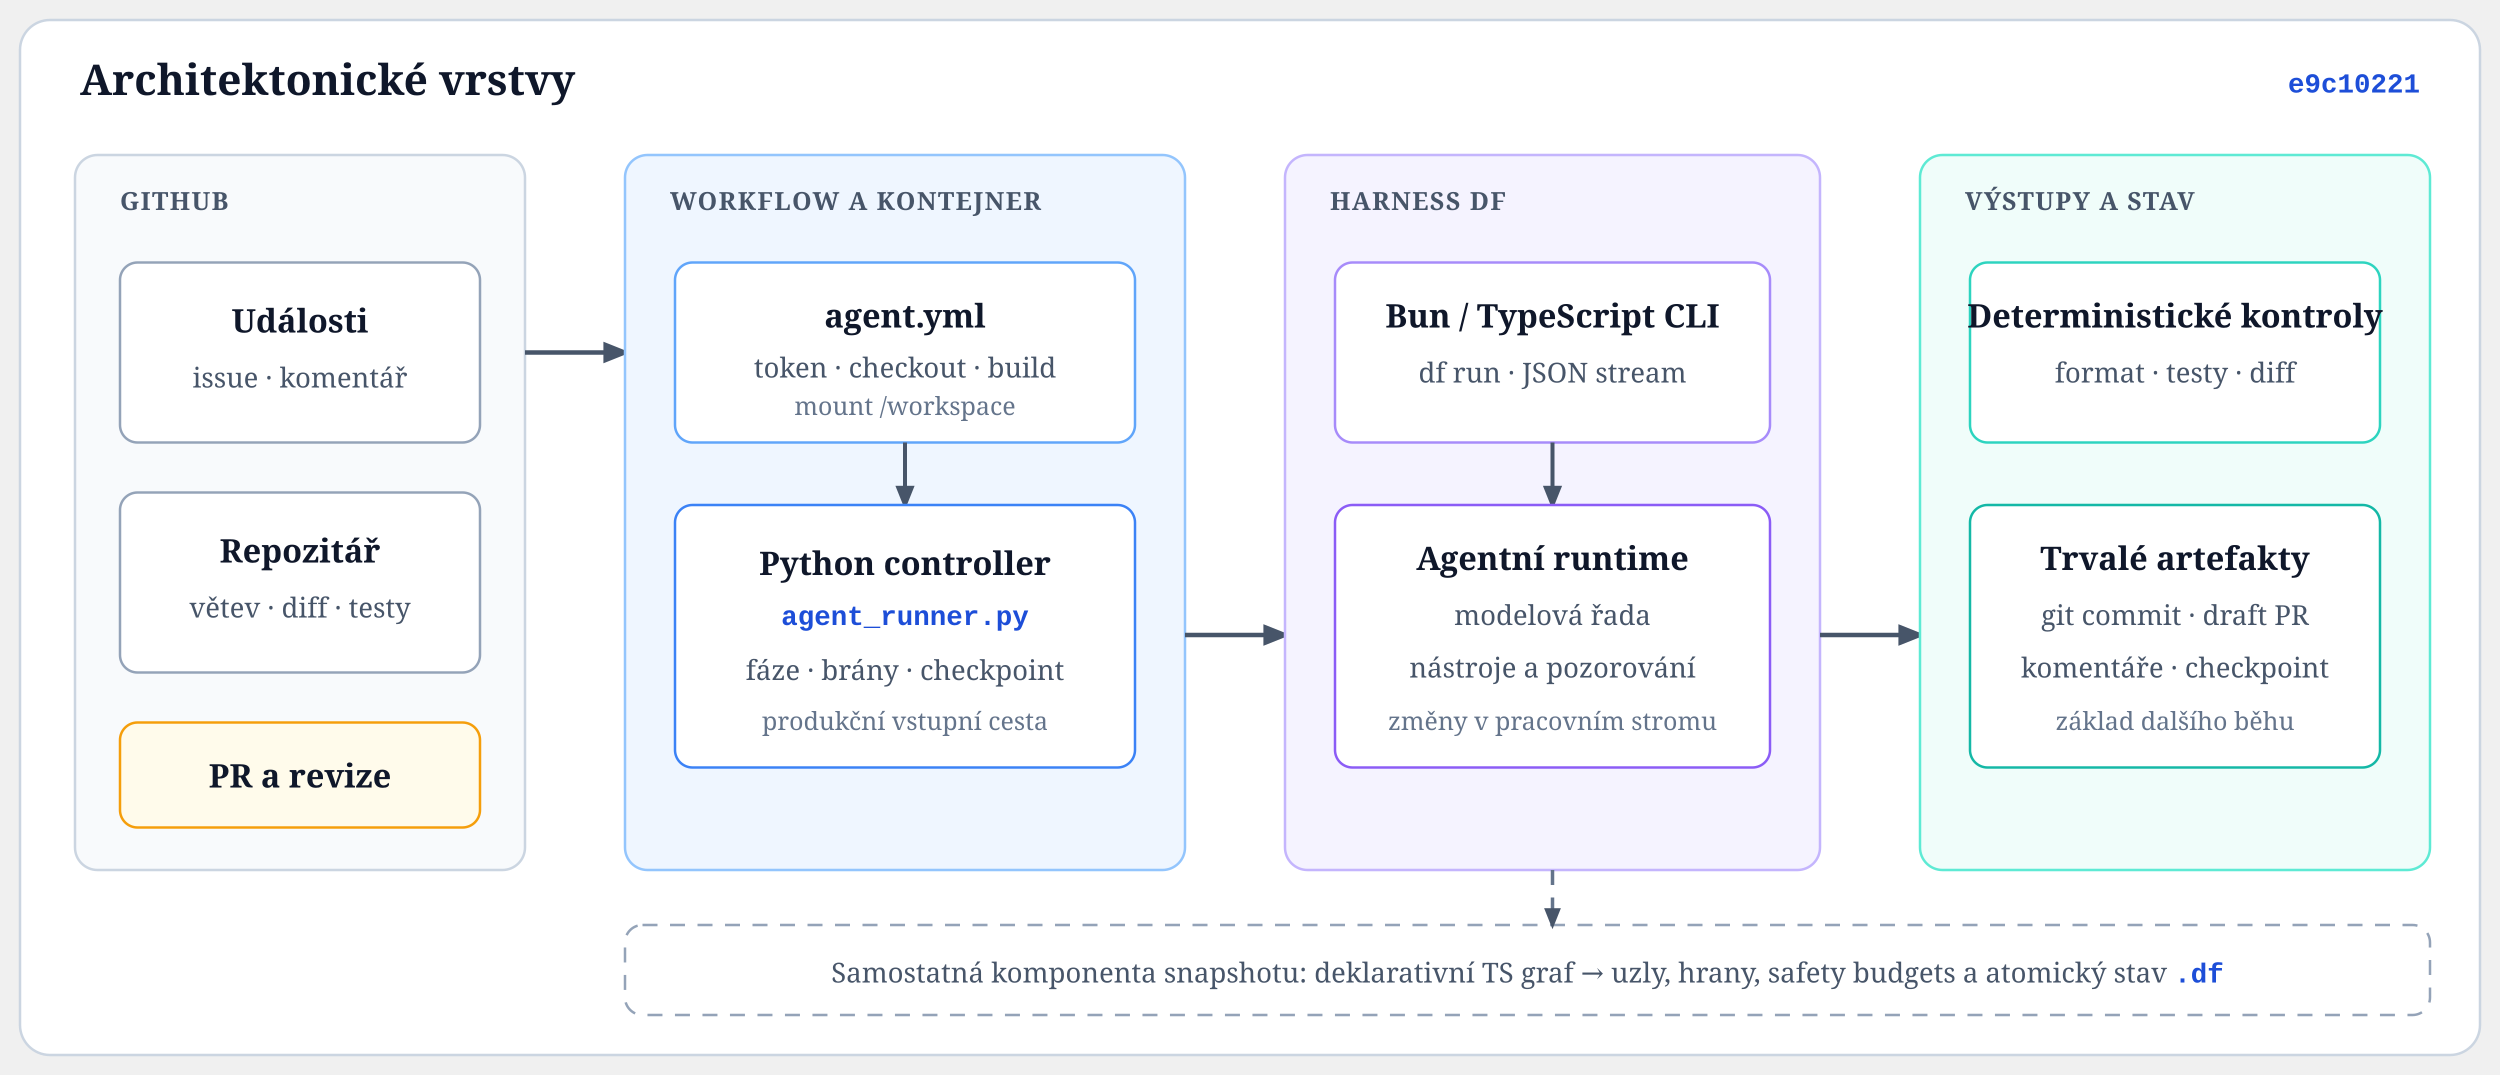
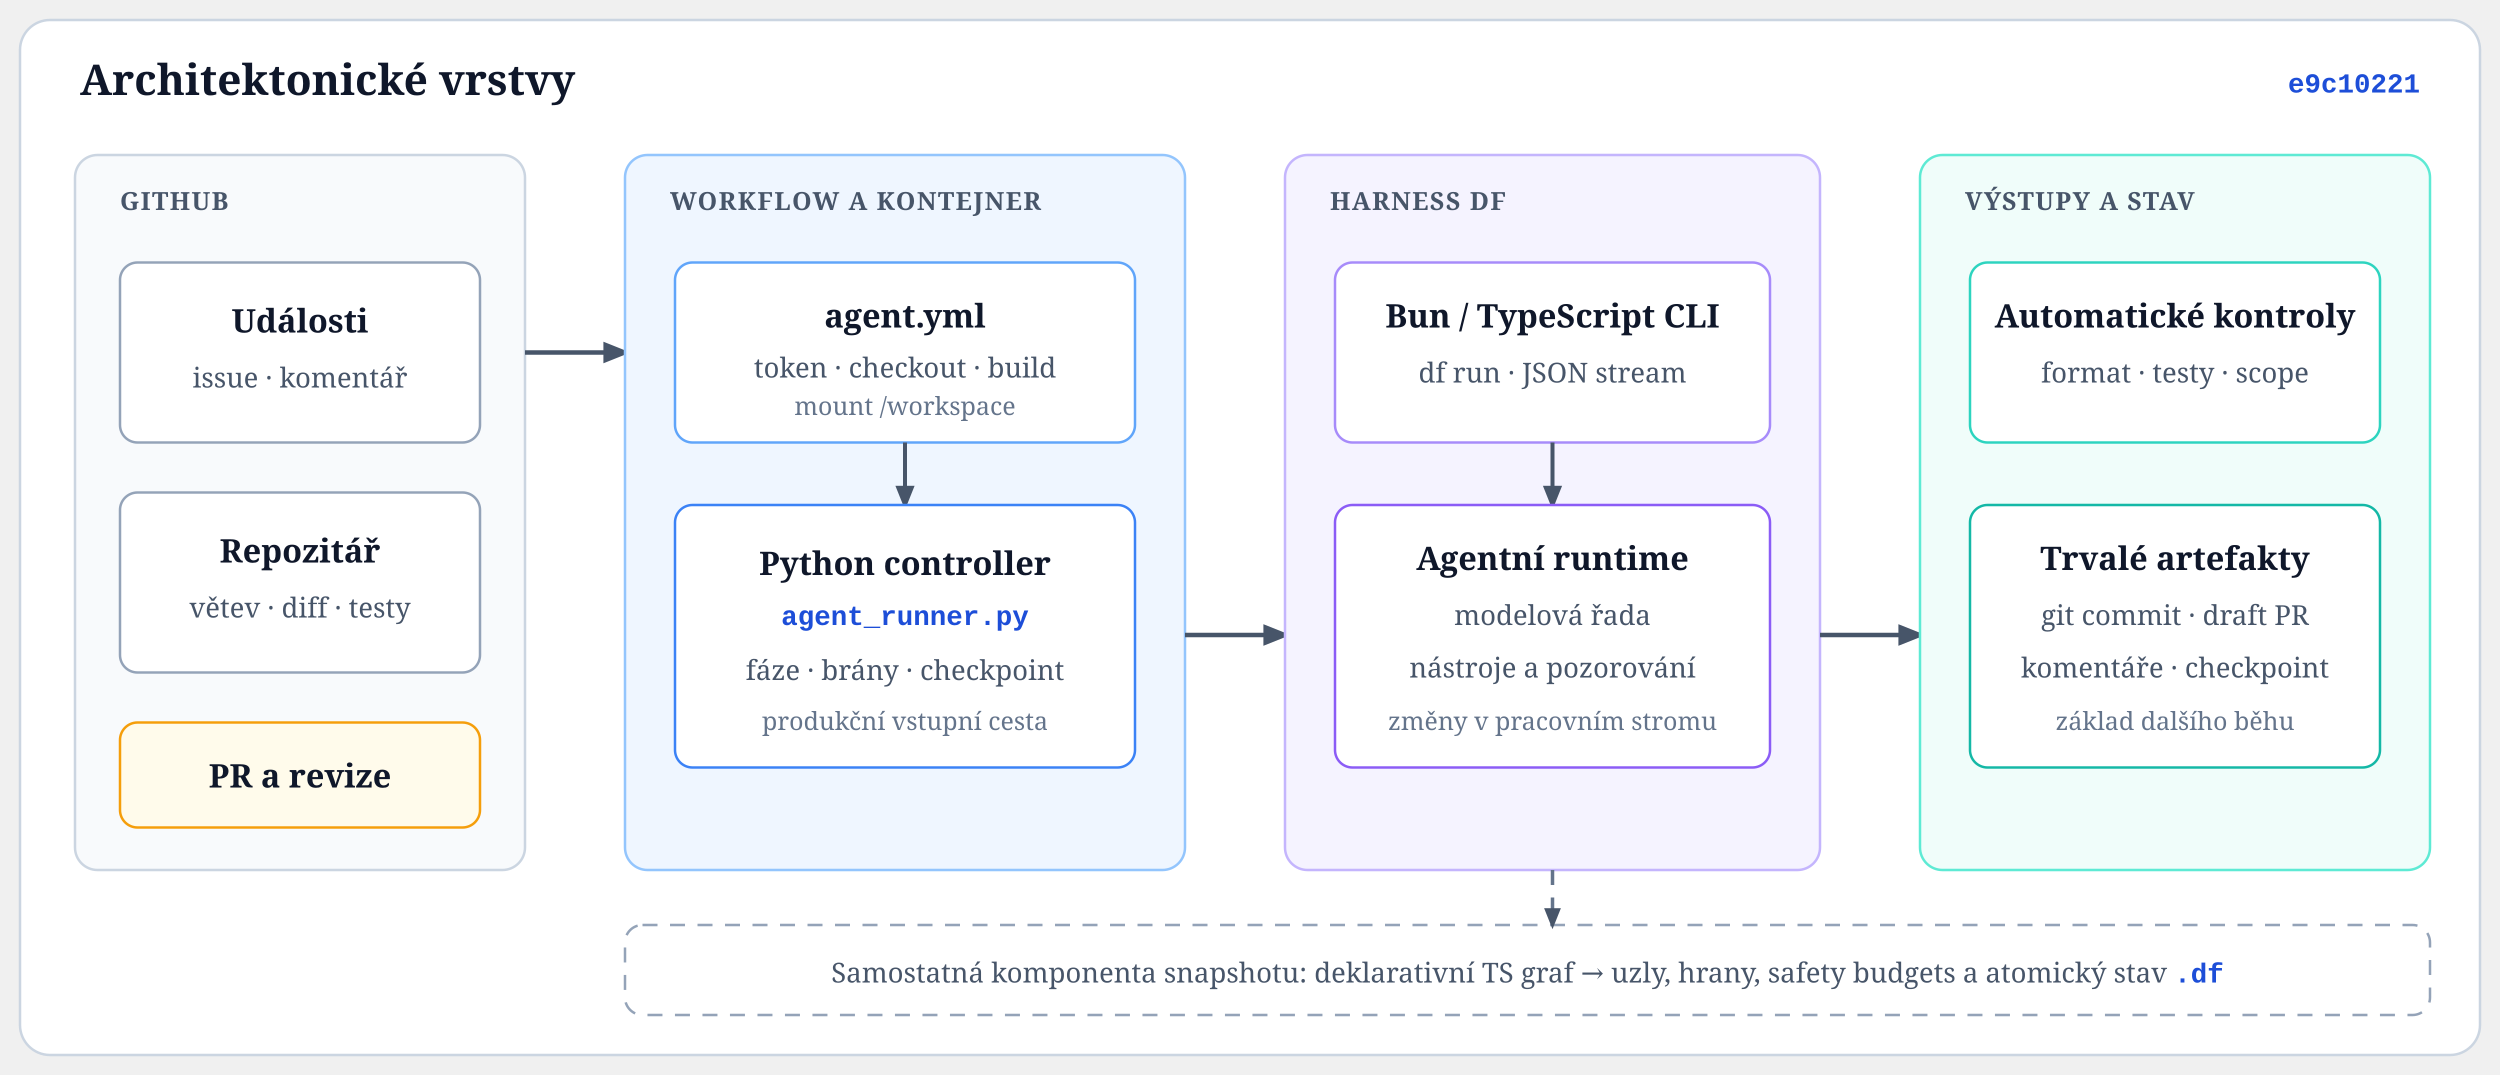
<svg xmlns="http://www.w3.org/2000/svg" viewBox="0 0 1000 430" role="img" aria-labelledby="title desc">
  <defs>
    <marker id="arrow" viewBox="0 0 10 10" refX="8" refY="5" markerWidth="6" markerHeight="6" orient="auto">
      <path d="M0 1L10 5L0 9Z" fill="#475569" />
    </marker>
    <style>
      .title{font:700 17px Caladea,serif;fill:#0f172a}.rev{font:700 11px 'Courier New',monospace;fill:#1d4ed8}.layer{font:700 10px Caladea,serif;letter-spacing:.55px;fill:#475569}.head{font:700 13px Caladea,serif;fill:#0f172a}.body{font:11px Caladea,serif;fill:#475569}.small{font:10px Caladea,serif;fill:#64748b}.dash{stroke-dasharray:6 5}
    </style>
  </defs>
  <rect x="8" y="8" width="984" height="414" rx="12" fill="#fff" stroke="#cbd5e1" />
  <text x="32" y="38" class="title">Architektonické vrstvy</text>
  <text x="968" y="37" text-anchor="end" class="rev">e9c10221</text>
  <rect x="30" y="62" width="180" height="286" rx="9" fill="#f8fafc" stroke="#cbd5e1" />
  <text x="48" y="84" class="layer">GITHUB</text>
  <g>
    <rect x="48" y="105" width="144" height="72" rx="7" fill="#fff" stroke="#94a3b8" />
    <text x="120" y="133" text-anchor="middle" class="head">Události</text>
    <text x="120" y="155" text-anchor="middle" class="body">issue · komentář</text>
  </g>
  <g>
    <rect x="48" y="197" width="144" height="72" rx="7" fill="#fff" stroke="#94a3b8" />
    <text x="120" y="225" text-anchor="middle" class="head">Repozitář</text>
    <text x="120" y="247" text-anchor="middle" class="body">větev · diff · testy</text>
  </g>
  <g>
    <rect x="48" y="289" width="144" height="42" rx="7" fill="#fffbeb" stroke="#f59e0b" />
    <text x="120" y="315" text-anchor="middle" class="head">PR a revize</text>
  </g>
  <path d="M210 141H250" stroke="#475569" stroke-width="1.8" fill="none" marker-end="url(#arrow)" />
  <rect x="250" y="62" width="224" height="286" rx="9" fill="#eff6ff" stroke="#93c5fd" />
  <text x="268" y="84" class="layer">WORKFLOW A KONTEJNER</text>
  <g>
    <rect x="270" y="105" width="184" height="72" rx="7" fill="#fff" stroke="#60a5fa" />
    <text x="362" y="131" text-anchor="middle" class="head">agent.yml</text>
    <text x="362" y="151" text-anchor="middle" class="body">token · checkout · build</text>
    <text x="362" y="166" text-anchor="middle" class="small">mount /workspace</text>
  </g>
  <path d="M362 177V202" stroke="#475569" stroke-width="1.6" fill="none" marker-end="url(#arrow)" />
  <g>
    <rect x="270" y="202" width="184" height="105" rx="7" fill="#fff" stroke="#3b82f6" />
    <text x="362" y="230" text-anchor="middle" class="head">Python controller</text>
    <text x="362" y="250" text-anchor="middle" class="rev">agent_runner.py</text>
    <text x="362" y="272" text-anchor="middle" class="body">fáze · brány · checkpoint</text>
    <text x="362" y="292" text-anchor="middle" class="small">produkční vstupní cesta</text>
  </g>
  <path d="M474 254H514" stroke="#475569" stroke-width="1.8" fill="none" marker-end="url(#arrow)" />
  <rect x="514" y="62" width="214" height="286" rx="9" fill="#f5f3ff" stroke="#c4b5fd" />
  <text x="532" y="84" class="layer">HARNESS DF</text>
  <g>
    <rect x="534" y="105" width="174" height="72" rx="7" fill="#fff" stroke="#a78bfa" />
    <text x="621" y="131" text-anchor="middle" class="head">Bun / TypeScript CLI</text>
    <text x="621" y="153" text-anchor="middle" class="body">df run · JSON stream</text>
  </g>
  <path d="M621 177V202" stroke="#475569" stroke-width="1.6" fill="none" marker-end="url(#arrow)" />
  <g>
    <rect x="534" y="202" width="174" height="105" rx="7" fill="#fff" stroke="#8b5cf6" />
    <text x="621" y="228" text-anchor="middle" class="head">Agentní runtime</text>
    <text x="621" y="250" text-anchor="middle" class="body">modelová řada</text>
    <text x="621" y="271" text-anchor="middle" class="body">nástroje a pozorování</text>
    <text x="621" y="292" text-anchor="middle" class="small">změny v pracovním stromu</text>
  </g>
  <path d="M728 254H768" stroke="#475569" stroke-width="1.8" fill="none" marker-end="url(#arrow)" />
  <rect x="768" y="62" width="204" height="286" rx="9" fill="#f0fdfa" stroke="#5eead4" />
  <text x="786" y="84" class="layer">VÝSTUPY A STAV</text>
  <g>
    <rect x="788" y="105" width="164" height="72" rx="7" fill="#fff" stroke="#2dd4bf" />
-     <text x="870" y="131" text-anchor="middle" class="head">Deterministické kontroly</text>
-     <text x="870" y="153" text-anchor="middle" class="body">format · testy · diff</text>
+     <text x="870" y="131" text-anchor="middle" class="head">Automatické kontroly</text>
+     <text x="870" y="153" text-anchor="middle" class="body">format · testy · scope</text>
  </g>
  <g>
    <rect x="788" y="202" width="164" height="105" rx="7" fill="#fff" stroke="#14b8a6" />
    <text x="870" y="228" text-anchor="middle" class="head">Trvalé artefakty</text>
    <text x="870" y="250" text-anchor="middle" class="body">git commit · draft PR</text>
    <text x="870" y="271" text-anchor="middle" class="body">komentáře · checkpoint</text>
    <text x="870" y="292" text-anchor="middle" class="small">základ dalšího běhu</text>
  </g>
  <rect x="250" y="370" width="722" height="36" rx="7" fill="#fff" stroke="#94a3b8" class="dash" />
  <text x="611" y="393" text-anchor="middle" class="body">Samostatná komponenta snapshotu: deklarativní TS graf → uzly, hrany, safety budgets a atomický stav <tspan class="rev">.df</tspan>
  </text>
  <path d="M621 348V370" stroke="#64748b" stroke-width="1.4" fill="none" class="dash" marker-end="url(#arrow)" />
</svg>
